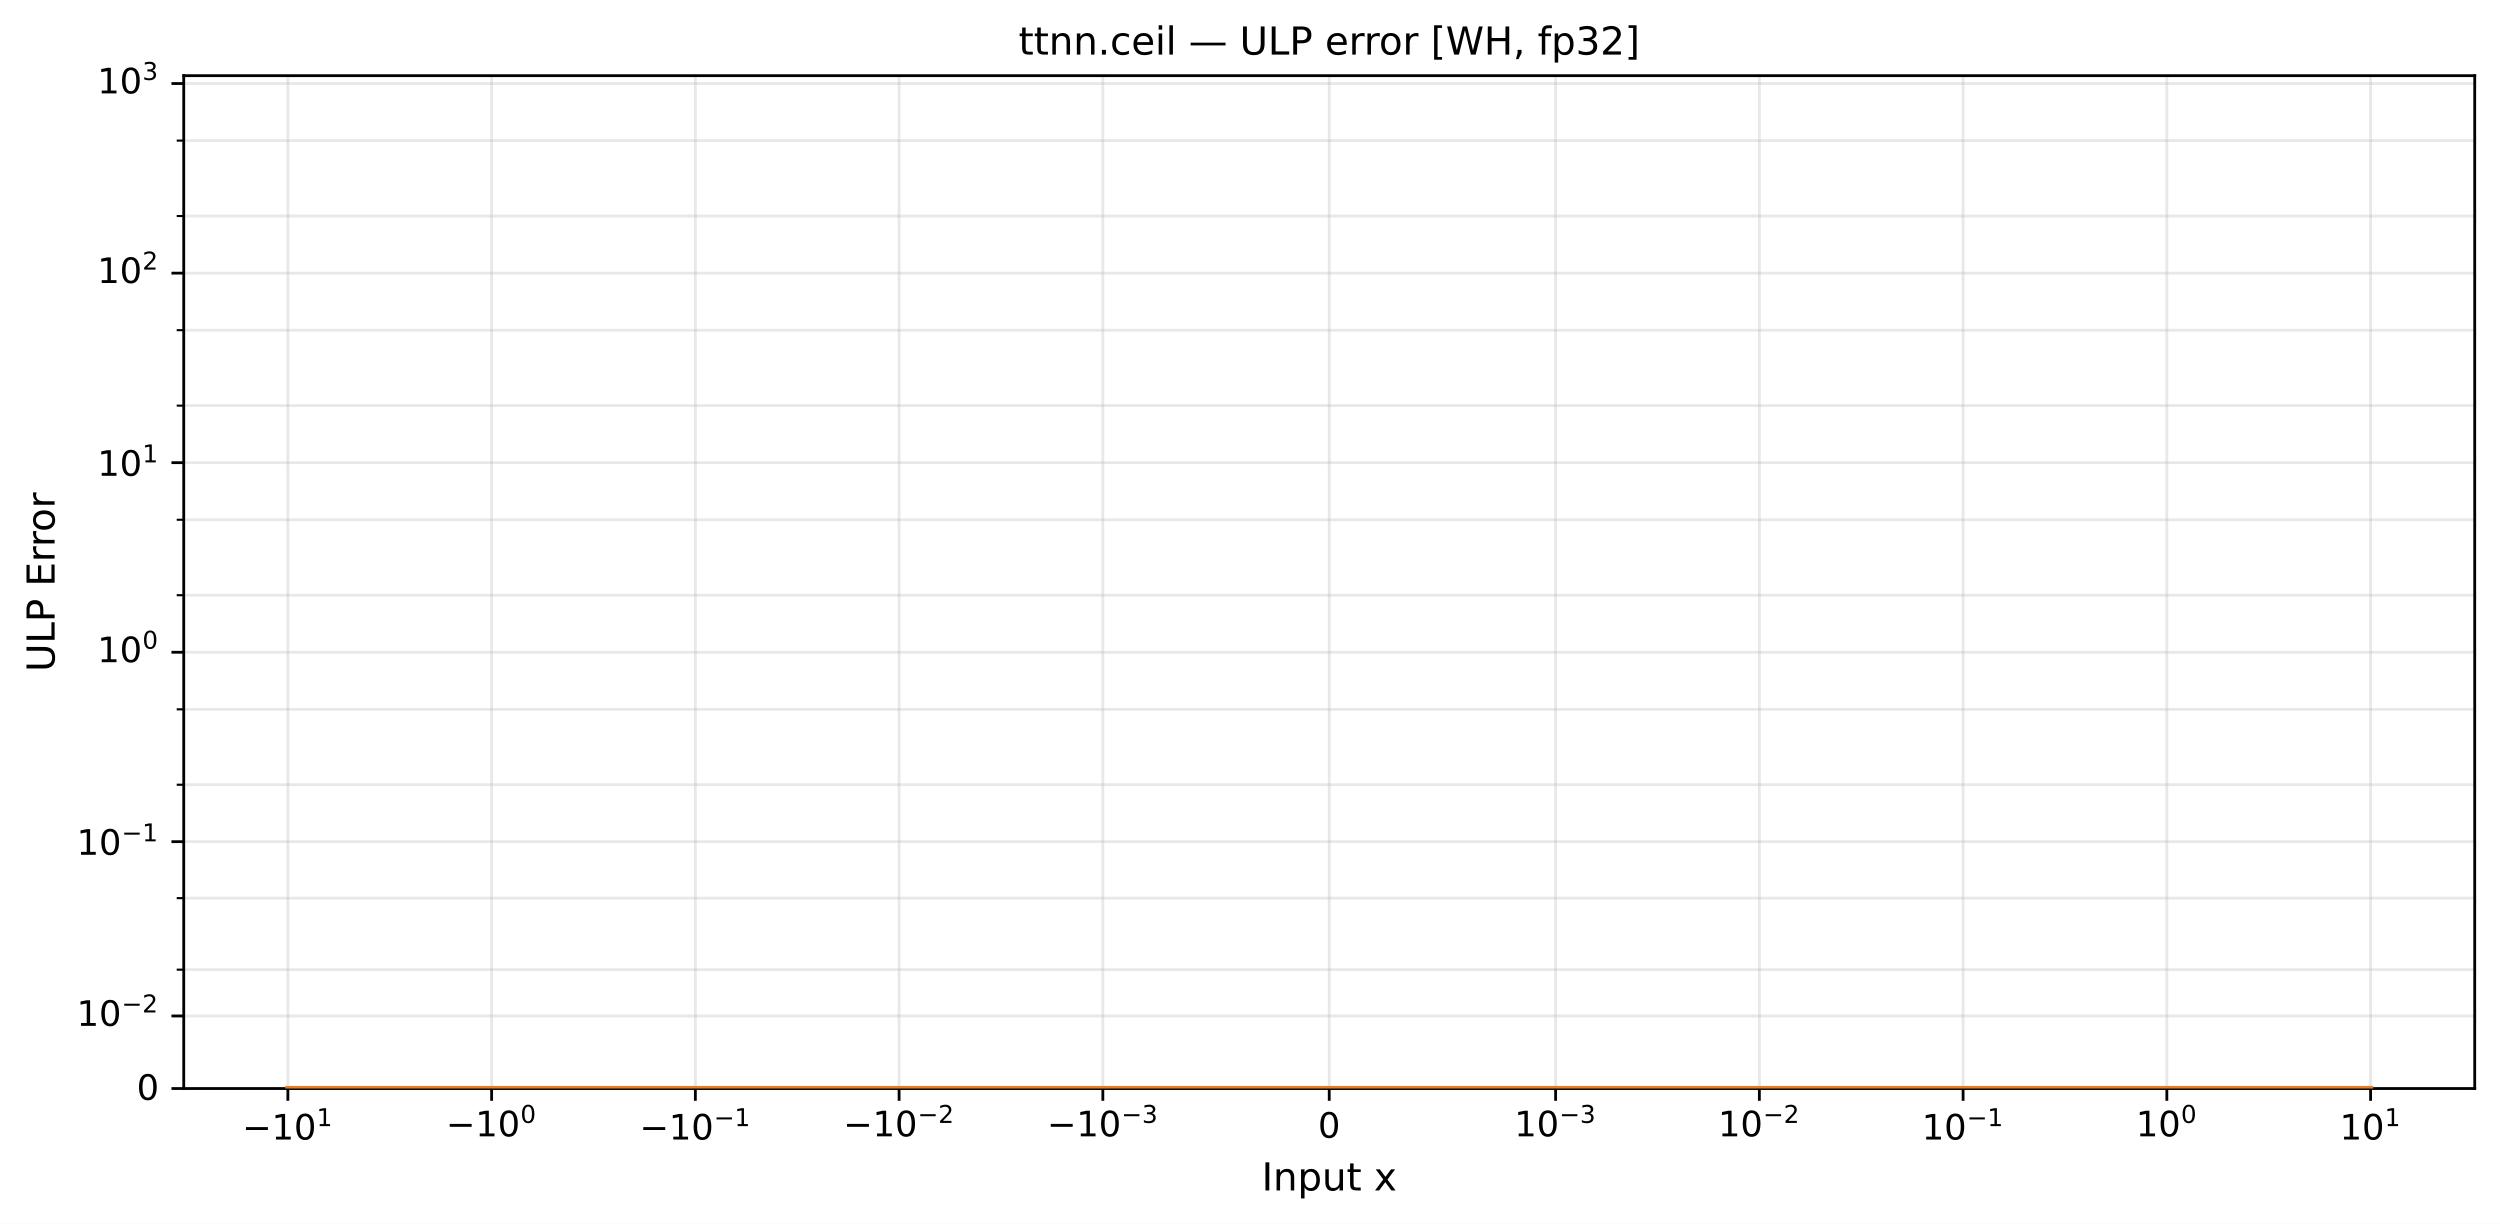
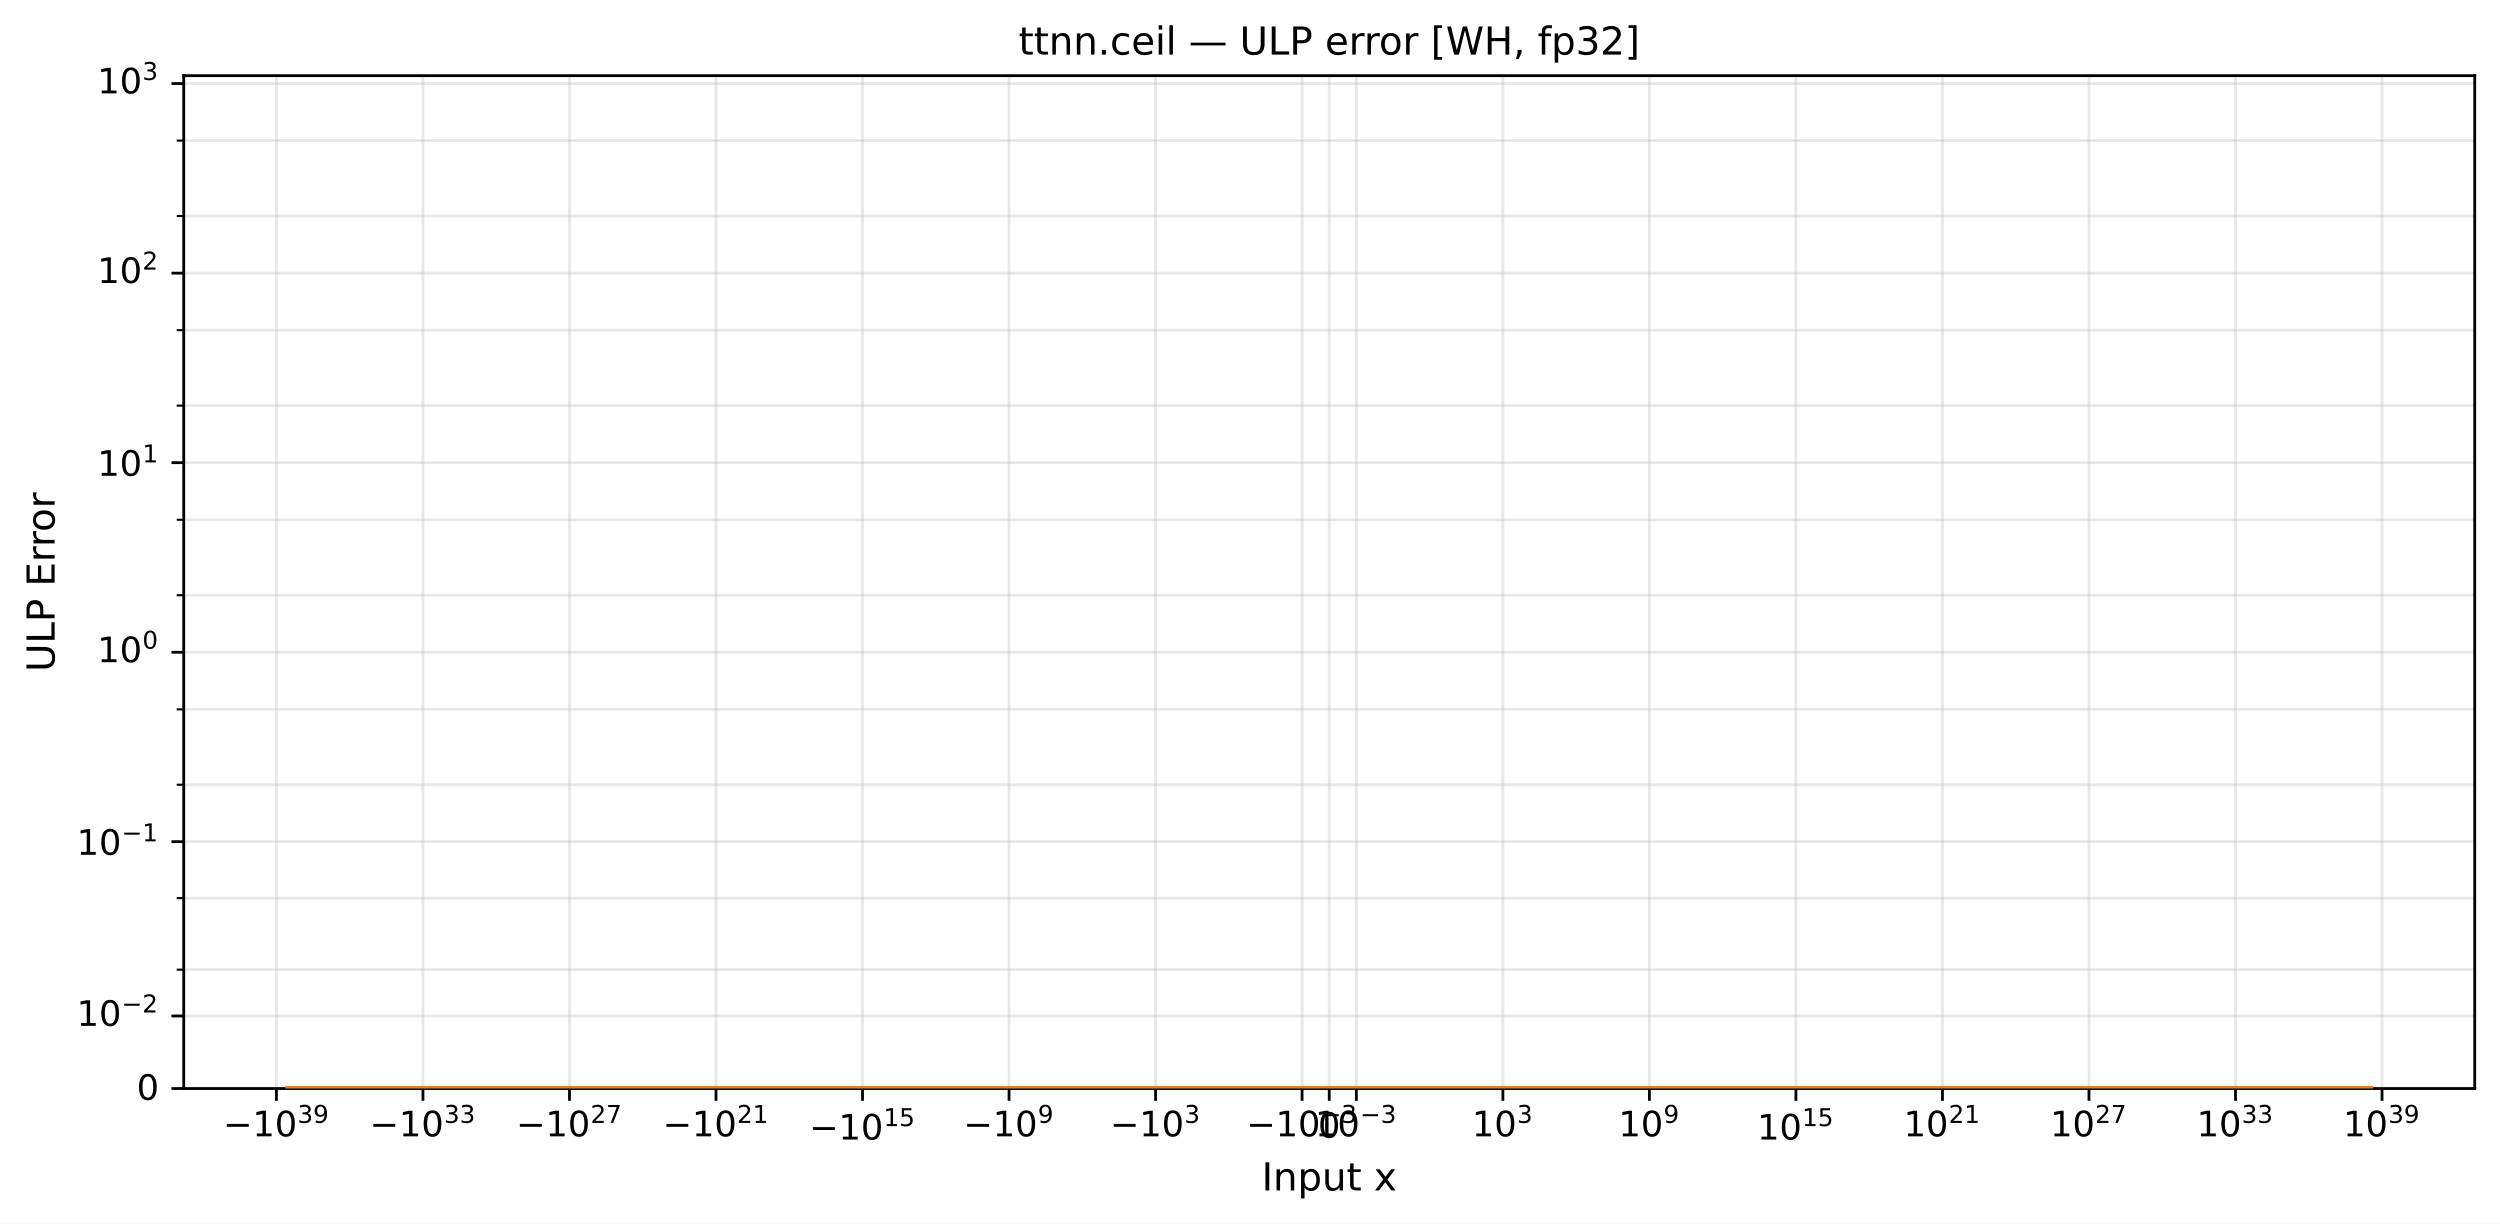
<svg xmlns="http://www.w3.org/2000/svg" xmlns:xlink="http://www.w3.org/1999/xlink" width="712.254pt" height="348.65pt" viewBox="0 0 712.254 348.65" version="1.1">
  <defs>
    <style type="text/css">*{stroke-linejoin: round; stroke-linecap: butt}</style>
  </defs>
  <g id="figure_1">
    <g id="patch_1">
      <path d="M 0 348.65  L 712.254 348.65  L 712.254 0  L 0 0  z " style="fill: #ffffff" />
    </g>
    <g id="axes_1">
      <g id="patch_2">
        <path d="M 52.346 310.126  L 705.054 310.126  L 705.054 21.558  L 52.346 21.558  z " style="fill: #ffffff" />
      </g>
      <g id="matplotlib.axis_1">
        <g id="xtick_1">
          <g id="line2d_1">
-             <path d="M 82.014 310.126  L 82.014 21.558  " clip-path="url(#p67ef56592f)" style="fill: none; stroke: #b0b0b0; stroke-opacity: 0.3; stroke-width: 0.8; stroke-linecap: square" />
+             <path d="M 78.754 310.126  L 78.754 21.558  " clip-path="url(#pb8fdd42a47)" style="fill: none; stroke: #b0b0b0; stroke-opacity: 0.3; stroke-width: 0.8; stroke-linecap: square" />
          </g>
          <g id="line2d_2">
            <defs>
-               <path id="mf234cfe1bf" d="M 0 0  L 0 3.5  " style="stroke: #000000; stroke-width: 0.8" />
+               <path id="m33d5d456c8" d="M 0 0  L 0 3.5  " style="stroke: #000000; stroke-width: 0.8" />
            </defs>
            <g>
-               <use xlink:href="#mf234cfe1bf" x="82.014" y="310.126" style="stroke: #000000; stroke-width: 0.8" />
+               <use xlink:href="#m33d5d456c8" x="78.754" y="310.126" style="stroke: #000000; stroke-width: 0.8" />
            </g>
          </g>
          <g id="text_1">
-             <g transform="translate(69.01448 324.7247)">
+             <g transform="translate(63.55432 324.7247)">
+               <text>
+                 <tspan x="0" y="-0.977" style="font-size: 10px; font-family: 'DejaVu Sans'">−</tspan>
+                 <tspan x="8.379" y="-0.977" style="font-size: 10px; font-family: 'DejaVu Sans'">1</tspan>
+                 <tspan x="14.741" y="-0.977" style="font-size: 10px; font-family: 'DejaVu Sans'">0</tspan>
+                 <tspan x="21.199" y="-4.805" style="font-size: 7px; font-family: 'DejaVu Sans'">3</tspan>
+                 <tspan x="25.653" y="-4.805" style="font-size: 7px; font-family: 'DejaVu Sans'">9</tspan>
+               </text>
+             </g>
+           </g>
+         </g>
+         <g id="xtick_2">
+           <g id="line2d_3">
+             <path d="M 120.499 310.126  L 120.499 21.558  " clip-path="url(#pb8fdd42a47)" style="fill: none; stroke: #b0b0b0; stroke-opacity: 0.3; stroke-width: 0.8; stroke-linecap: square" />
+           </g>
+           <g id="line2d_4">
+             <g>
+               <use xlink:href="#m33d5d456c8" x="120.499" y="310.126" style="stroke: #000000; stroke-width: 0.8" />
+             </g>
+           </g>
+           <g id="text_2">
+             <g transform="translate(105.2991 324.7247)">
+               <text>
+                 <tspan x="0" y="-0.977" style="font-size: 10px; font-family: 'DejaVu Sans'">−</tspan>
+                 <tspan x="8.379" y="-0.977" style="font-size: 10px; font-family: 'DejaVu Sans'">1</tspan>
+                 <tspan x="14.741" y="-0.977" style="font-size: 10px; font-family: 'DejaVu Sans'">0</tspan>
+                 <tspan x="21.199" y="-4.805" style="font-size: 7px; font-family: 'DejaVu Sans'">3</tspan>
+                 <tspan x="25.653" y="-4.805" style="font-size: 7px; font-family: 'DejaVu Sans'">3</tspan>
+               </text>
+             </g>
+           </g>
+         </g>
+         <g id="xtick_3">
+           <g id="line2d_5">
+             <path d="M 162.244 310.126  L 162.244 21.558  " clip-path="url(#pb8fdd42a47)" style="fill: none; stroke: #b0b0b0; stroke-opacity: 0.3; stroke-width: 0.8; stroke-linecap: square" />
+           </g>
+           <g id="line2d_6">
+             <g>
+               <use xlink:href="#m33d5d456c8" x="162.244" y="310.126" style="stroke: #000000; stroke-width: 0.8" />
+             </g>
+           </g>
+           <g id="text_3">
+             <g transform="translate(147.0439 324.7247)">
+               <text>
+                 <tspan x="0" y="-0.977" style="font-size: 10px; font-family: 'DejaVu Sans'">−</tspan>
+                 <tspan x="8.379" y="-0.977" style="font-size: 10px; font-family: 'DejaVu Sans'">1</tspan>
+                 <tspan x="14.741" y="-0.977" style="font-size: 10px; font-family: 'DejaVu Sans'">0</tspan>
+                 <tspan x="21.199" y="-4.805" style="font-size: 7px; font-family: 'DejaVu Sans'">2</tspan>
+                 <tspan x="25.653" y="-4.805" style="font-size: 7px; font-family: 'DejaVu Sans'">7</tspan>
+               </text>
+             </g>
+           </g>
+         </g>
+         <g id="xtick_4">
+           <g id="line2d_7">
+             <path d="M 203.989 310.126  L 203.989 21.558  " clip-path="url(#pb8fdd42a47)" style="fill: none; stroke: #b0b0b0; stroke-opacity: 0.3; stroke-width: 0.8; stroke-linecap: square" />
+           </g>
+           <g id="line2d_8">
+             <g>
+               <use xlink:href="#m33d5d456c8" x="203.989" y="310.126" style="stroke: #000000; stroke-width: 0.8" />
+             </g>
+           </g>
+           <g id="text_4">
+             <g transform="translate(188.7887 324.7247)">
+               <text>
+                 <tspan x="0" y="-0.977" style="font-size: 10px; font-family: 'DejaVu Sans'">−</tspan>
+                 <tspan x="8.379" y="-0.977" style="font-size: 10px; font-family: 'DejaVu Sans'">1</tspan>
+                 <tspan x="14.741" y="-0.977" style="font-size: 10px; font-family: 'DejaVu Sans'">0</tspan>
+                 <tspan x="21.199" y="-4.805" style="font-size: 7px; font-family: 'DejaVu Sans'">2</tspan>
+                 <tspan x="25.653" y="-4.805" style="font-size: 7px; font-family: 'DejaVu Sans'">1</tspan>
+               </text>
+             </g>
+           </g>
+         </g>
+         <g id="xtick_5">
+           <g id="line2d_9">
+             <path d="M 245.734 310.126  L 245.734 21.558  " clip-path="url(#pb8fdd42a47)" style="fill: none; stroke: #b0b0b0; stroke-opacity: 0.3; stroke-width: 0.8; stroke-linecap: square" />
+           </g>
+           <g id="line2d_10">
+             <g>
+               <use xlink:href="#m33d5d456c8" x="245.734" y="310.126" style="stroke: #000000; stroke-width: 0.8" />
+             </g>
+           </g>
+           <g id="text_5">
+             <g transform="translate(230.5335 324.7247)">
              <text>
                <tspan x="0" y="-0.064" style="font-size: 10px; font-family: 'DejaVu Sans'">−</tspan>
                <tspan x="8.379" y="-0.064" style="font-size: 10px; font-family: 'DejaVu Sans'">1</tspan>
                <tspan x="14.741" y="-0.064" style="font-size: 10px; font-family: 'DejaVu Sans'">0</tspan>
                <tspan x="21.199" y="-3.892" style="font-size: 7px; font-family: 'DejaVu Sans'">1</tspan>
-               </text>
-             </g>
-           </g>
-         </g>
-         <g id="xtick_2">
-           <g id="line2d_3">
-             <path d="M 140.062 310.126  L 140.062 21.558  " clip-path="url(#p67ef56592f)" style="fill: none; stroke: #b0b0b0; stroke-opacity: 0.3; stroke-width: 0.8; stroke-linecap: square" />
-           </g>
-           <g id="line2d_4">
-             <g>
-               <use xlink:href="#mf234cfe1bf" x="140.062" y="310.126" style="stroke: #000000; stroke-width: 0.8" />
-             </g>
-           </g>
-           <g id="text_2">
-             <g transform="translate(127.0617 324.7247)">
+                 <tspan x="25.653" y="-3.892" style="font-size: 7px; font-family: 'DejaVu Sans'">5</tspan>
+               </text>
+             </g>
+           </g>
+         </g>
+         <g id="xtick_6">
+           <g id="line2d_11">
+             <path d="M 287.478 310.126  L 287.478 21.558  " clip-path="url(#pb8fdd42a47)" style="fill: none; stroke: #b0b0b0; stroke-opacity: 0.3; stroke-width: 0.8; stroke-linecap: square" />
+           </g>
+           <g id="line2d_12">
+             <g>
+               <use xlink:href="#m33d5d456c8" x="287.478" y="310.126" style="stroke: #000000; stroke-width: 0.8" />
+             </g>
+           </g>
+           <g id="text_6">
+             <g transform="translate(274.4783 324.7247)">
              <text>
                <tspan x="0" y="-0.977" style="font-size: 10px; font-family: 'DejaVu Sans'">−</tspan>
                <tspan x="8.379" y="-0.977" style="font-size: 10px; font-family: 'DejaVu Sans'">1</tspan>
                <tspan x="14.741" y="-0.977" style="font-size: 10px; font-family: 'DejaVu Sans'">0</tspan>
-                 <tspan x="21.199" y="-4.805" style="font-size: 7px; font-family: 'DejaVu Sans'">0</tspan>
-               </text>
-             </g>
-           </g>
-         </g>
-         <g id="xtick_3">
-           <g id="line2d_5">
-             <path d="M 198.109 310.126  L 198.109 21.558  " clip-path="url(#p67ef56592f)" style="fill: none; stroke: #b0b0b0; stroke-opacity: 0.3; stroke-width: 0.8; stroke-linecap: square" />
-           </g>
-           <g id="line2d_6">
-             <g>
-               <use xlink:href="#mf234cfe1bf" x="198.109" y="310.126" style="stroke: #000000; stroke-width: 0.8" />
-             </g>
-           </g>
-           <g id="text_3">
-             <g transform="translate(182.2088 324.7247)">
-               <text>
-                 <tspan x="0" y="-0.064" style="font-size: 10px; font-family: 'DejaVu Sans'">−</tspan>
-                 <tspan x="8.379" y="-0.064" style="font-size: 10px; font-family: 'DejaVu Sans'">1</tspan>
-                 <tspan x="14.741" y="-0.064" style="font-size: 10px; font-family: 'DejaVu Sans'">0</tspan>
-                 <tspan x="21.199" y="-3.892" style="font-size: 7px; font-family: 'DejaVu Sans'">−</tspan>
-                 <tspan x="27.064" y="-3.892" style="font-size: 7px; font-family: 'DejaVu Sans'">1</tspan>
-               </text>
-             </g>
-           </g>
-         </g>
-         <g id="xtick_4">
-           <g id="line2d_7">
-             <path d="M 256.156 310.126  L 256.156 21.558  " clip-path="url(#p67ef56592f)" style="fill: none; stroke: #b0b0b0; stroke-opacity: 0.3; stroke-width: 0.8; stroke-linecap: square" />
-           </g>
-           <g id="line2d_8">
-             <g>
-               <use xlink:href="#mf234cfe1bf" x="256.156" y="310.126" style="stroke: #000000; stroke-width: 0.8" />
-             </g>
-           </g>
-           <g id="text_4">
-             <g transform="translate(240.256 324.7247)">
+                 <tspan x="21.199" y="-4.805" style="font-size: 7px; font-family: 'DejaVu Sans'">9</tspan>
+               </text>
+             </g>
+           </g>
+         </g>
+         <g id="xtick_7">
+           <g id="line2d_13">
+             <path d="M 329.223 310.126  L 329.223 21.558  " clip-path="url(#pb8fdd42a47)" style="fill: none; stroke: #b0b0b0; stroke-opacity: 0.3; stroke-width: 0.8; stroke-linecap: square" />
+           </g>
+           <g id="line2d_14">
+             <g>
+               <use xlink:href="#m33d5d456c8" x="329.223" y="310.126" style="stroke: #000000; stroke-width: 0.8" />
+             </g>
+           </g>
+           <g id="text_7">
+             <g transform="translate(316.2231 324.7247)">
              <text>
                <tspan x="0" y="-0.977" style="font-size: 10px; font-family: 'DejaVu Sans'">−</tspan>
                <tspan x="8.379" y="-0.977" style="font-size: 10px; font-family: 'DejaVu Sans'">1</tspan>
                <tspan x="14.741" y="-0.977" style="font-size: 10px; font-family: 'DejaVu Sans'">0</tspan>
-                 <tspan x="21.199" y="-4.805" style="font-size: 7px; font-family: 'DejaVu Sans'">−</tspan>
-                 <tspan x="27.064" y="-4.805" style="font-size: 7px; font-family: 'DejaVu Sans'">2</tspan>
-               </text>
-             </g>
-           </g>
-         </g>
-         <g id="xtick_5">
-           <g id="line2d_9">
-             <path d="M 314.203 310.126  L 314.203 21.558  " clip-path="url(#p67ef56592f)" style="fill: none; stroke: #b0b0b0; stroke-opacity: 0.3; stroke-width: 0.8; stroke-linecap: square" />
-           </g>
-           <g id="line2d_10">
-             <g>
-               <use xlink:href="#mf234cfe1bf" x="314.203" y="310.126" style="stroke: #000000; stroke-width: 0.8" />
-             </g>
-           </g>
-           <g id="text_5">
-             <g transform="translate(298.3032 324.7247)">
+                 <tspan x="21.199" y="-4.805" style="font-size: 7px; font-family: 'DejaVu Sans'">3</tspan>
+               </text>
+             </g>
+           </g>
+         </g>
+         <g id="xtick_8">
+           <g id="line2d_15">
+             <path d="M 370.968 310.126  L 370.968 21.558  " clip-path="url(#pb8fdd42a47)" style="fill: none; stroke: #b0b0b0; stroke-opacity: 0.3; stroke-width: 0.8; stroke-linecap: square" />
+           </g>
+           <g id="line2d_16">
+             <g>
+               <use xlink:href="#m33d5d456c8" x="370.968" y="310.126" style="stroke: #000000; stroke-width: 0.8" />
+             </g>
+           </g>
+           <g id="text_8">
+             <g transform="translate(355.0679 324.7247)">
              <text>
                <tspan x="0" y="-0.977" style="font-size: 10px; font-family: 'DejaVu Sans'">−</tspan>
                <tspan x="8.379" y="-0.977" style="font-size: 10px; font-family: 'DejaVu Sans'">1</tspan>
                <tspan x="14.741" y="-0.977" style="font-size: 10px; font-family: 'DejaVu Sans'">0</tspan>
                <tspan x="21.199" y="-4.805" style="font-size: 7px; font-family: 'DejaVu Sans'">−</tspan>
                <tspan x="27.064" y="-4.805" style="font-size: 7px; font-family: 'DejaVu Sans'">3</tspan>
              </text>
            </g>
          </g>
        </g>
-         <g id="xtick_6">
-           <g id="line2d_11">
-             <path d="M 378.7 310.126  L 378.7 21.558  " clip-path="url(#p67ef56592f)" style="fill: none; stroke: #b0b0b0; stroke-opacity: 0.3; stroke-width: 0.8; stroke-linecap: square" />
-           </g>
-           <g id="line2d_12">
-             <g>
-               <use xlink:href="#mf234cfe1bf" x="378.7" y="310.126" style="stroke: #000000; stroke-width: 0.8" />
-             </g>
-           </g>
-           <g id="text_6">
-             <g transform="translate(375.5001 324.7247)">
+         <g id="xtick_9">
+           <g id="line2d_17">
+             <path d="M 378.698 310.126  L 378.698 21.558  " clip-path="url(#pb8fdd42a47)" style="fill: none; stroke: #b0b0b0; stroke-opacity: 0.3; stroke-width: 0.8; stroke-linecap: square" />
+           </g>
+           <g id="line2d_18">
+             <g>
+               <use xlink:href="#m33d5d456c8" x="378.698" y="310.126" style="stroke: #000000; stroke-width: 0.8" />
+             </g>
+           </g>
+           <g id="text_9">
+             <g transform="translate(375.4984 324.7247)">
              <text>
                <tspan x="0" y="-0.578" style="font-size: 10px; font-family: 'DejaVu Sans'">0</tspan>
              </text>
            </g>
          </g>
        </g>
-         <g id="xtick_7">
-           <g id="line2d_13">
-             <path d="M 443.197 310.126  L 443.197 21.558  " clip-path="url(#p67ef56592f)" style="fill: none; stroke: #b0b0b0; stroke-opacity: 0.3; stroke-width: 0.8; stroke-linecap: square" />
-           </g>
-           <g id="line2d_14">
-             <g>
-               <use xlink:href="#mf234cfe1bf" x="443.197" y="310.126" style="stroke: #000000; stroke-width: 0.8" />
-             </g>
-           </g>
-           <g id="text_7">
-             <g transform="translate(431.4469 324.7247)">
+         <g id="xtick_10">
+           <g id="line2d_19">
+             <path d="M 386.429 310.126  L 386.429 21.558  " clip-path="url(#pb8fdd42a47)" style="fill: none; stroke: #b0b0b0; stroke-opacity: 0.3; stroke-width: 0.8; stroke-linecap: square" />
+           </g>
+           <g id="line2d_20">
+             <g>
+               <use xlink:href="#m33d5d456c8" x="386.429" y="310.126" style="stroke: #000000; stroke-width: 0.8" />
+             </g>
+           </g>
+           <g id="text_10">
+             <g transform="translate(374.679 324.7247)">
              <text>
                <tspan x="0" y="-0.977" style="font-size: 10px; font-family: 'DejaVu Sans'">1</tspan>
                <tspan x="6.362" y="-0.977" style="font-size: 10px; font-family: 'DejaVu Sans'">0</tspan>
                <tspan x="12.82" y="-4.805" style="font-size: 7px; font-family: 'DejaVu Sans'">−</tspan>
                <tspan x="18.686" y="-4.805" style="font-size: 7px; font-family: 'DejaVu Sans'">3</tspan>
              </text>
            </g>
          </g>
        </g>
-         <g id="xtick_8">
-           <g id="line2d_15">
-             <path d="M 501.244 310.126  L 501.244 21.558  " clip-path="url(#p67ef56592f)" style="fill: none; stroke: #b0b0b0; stroke-opacity: 0.3; stroke-width: 0.8; stroke-linecap: square" />
-           </g>
-           <g id="line2d_16">
-             <g>
-               <use xlink:href="#mf234cfe1bf" x="501.244" y="310.126" style="stroke: #000000; stroke-width: 0.8" />
-             </g>
-           </g>
-           <g id="text_8">
-             <g transform="translate(489.4941 324.7247)">
+         <g id="xtick_11">
+           <g id="line2d_21">
+             <path d="M 428.174 310.126  L 428.174 21.558  " clip-path="url(#pb8fdd42a47)" style="fill: none; stroke: #b0b0b0; stroke-opacity: 0.3; stroke-width: 0.8; stroke-linecap: square" />
+           </g>
+           <g id="line2d_22">
+             <g>
+               <use xlink:href="#m33d5d456c8" x="428.174" y="310.126" style="stroke: #000000; stroke-width: 0.8" />
+             </g>
+           </g>
+           <g id="text_11">
+             <g transform="translate(419.3738 324.7247)">
+               <text>
+                 <tspan x="0" y="-0.977" style="font-size: 10px; font-family: 'DejaVu Sans'">1</tspan>
+                 <tspan x="6.362" y="-0.977" style="font-size: 10px; font-family: 'DejaVu Sans'">0</tspan>
+                 <tspan x="12.82" y="-4.805" style="font-size: 7px; font-family: 'DejaVu Sans'">3</tspan>
+               </text>
+             </g>
+           </g>
+         </g>
+         <g id="xtick_12">
+           <g id="line2d_23">
+             <path d="M 469.919 310.126  L 469.919 21.558  " clip-path="url(#pb8fdd42a47)" style="fill: none; stroke: #b0b0b0; stroke-opacity: 0.3; stroke-width: 0.8; stroke-linecap: square" />
+           </g>
+           <g id="line2d_24">
+             <g>
+               <use xlink:href="#m33d5d456c8" x="469.919" y="310.126" style="stroke: #000000; stroke-width: 0.8" />
+             </g>
+           </g>
+           <g id="text_12">
+             <g transform="translate(461.1186 324.7247)">
+               <text>
+                 <tspan x="0" y="-0.977" style="font-size: 10px; font-family: 'DejaVu Sans'">1</tspan>
+                 <tspan x="6.362" y="-0.977" style="font-size: 10px; font-family: 'DejaVu Sans'">0</tspan>
+                 <tspan x="12.82" y="-4.805" style="font-size: 7px; font-family: 'DejaVu Sans'">9</tspan>
+               </text>
+             </g>
+           </g>
+         </g>
+         <g id="xtick_13">
+           <g id="line2d_25">
+             <path d="M 511.663 310.126  L 511.663 21.558  " clip-path="url(#pb8fdd42a47)" style="fill: none; stroke: #b0b0b0; stroke-opacity: 0.3; stroke-width: 0.8; stroke-linecap: square" />
+           </g>
+           <g id="line2d_26">
+             <g>
+               <use xlink:href="#m33d5d456c8" x="511.663" y="310.126" style="stroke: #000000; stroke-width: 0.8" />
+             </g>
+           </g>
+           <g id="text_13">
+             <g transform="translate(500.6134 324.7247)">
+               <text>
+                 <tspan x="0" y="-0.064" style="font-size: 10px; font-family: 'DejaVu Sans'">1</tspan>
+                 <tspan x="6.362" y="-0.064" style="font-size: 10px; font-family: 'DejaVu Sans'">0</tspan>
+                 <tspan x="12.82" y="-3.892" style="font-size: 7px; font-family: 'DejaVu Sans'">1</tspan>
+                 <tspan x="17.274" y="-3.892" style="font-size: 7px; font-family: 'DejaVu Sans'">5</tspan>
+               </text>
+             </g>
+           </g>
+         </g>
+         <g id="xtick_14">
+           <g id="line2d_27">
+             <path d="M 553.408 310.126  L 553.408 21.558  " clip-path="url(#pb8fdd42a47)" style="fill: none; stroke: #b0b0b0; stroke-opacity: 0.3; stroke-width: 0.8; stroke-linecap: square" />
+           </g>
+           <g id="line2d_28">
+             <g>
+               <use xlink:href="#m33d5d456c8" x="553.408" y="310.126" style="stroke: #000000; stroke-width: 0.8" />
+             </g>
+           </g>
+           <g id="text_14">
+             <g transform="translate(542.3582 324.7247)">
+               <text>
+                 <tspan x="0" y="-0.977" style="font-size: 10px; font-family: 'DejaVu Sans'">1</tspan>
+                 <tspan x="6.362" y="-0.977" style="font-size: 10px; font-family: 'DejaVu Sans'">0</tspan>
+                 <tspan x="12.82" y="-4.805" style="font-size: 7px; font-family: 'DejaVu Sans'">2</tspan>
+                 <tspan x="17.274" y="-4.805" style="font-size: 7px; font-family: 'DejaVu Sans'">1</tspan>
+               </text>
+             </g>
+           </g>
+         </g>
+         <g id="xtick_15">
+           <g id="line2d_29">
+             <path d="M 595.153 310.126  L 595.153 21.558  " clip-path="url(#pb8fdd42a47)" style="fill: none; stroke: #b0b0b0; stroke-opacity: 0.3; stroke-width: 0.8; stroke-linecap: square" />
+           </g>
+           <g id="line2d_30">
+             <g>
+               <use xlink:href="#m33d5d456c8" x="595.153" y="310.126" style="stroke: #000000; stroke-width: 0.8" />
+             </g>
+           </g>
+           <g id="text_15">
+             <g transform="translate(584.103 324.7247)">
+               <text>
+                 <tspan x="0" y="-0.977" style="font-size: 10px; font-family: 'DejaVu Sans'">1</tspan>
+                 <tspan x="6.362" y="-0.977" style="font-size: 10px; font-family: 'DejaVu Sans'">0</tspan>
+                 <tspan x="12.82" y="-4.805" style="font-size: 7px; font-family: 'DejaVu Sans'">2</tspan>
+                 <tspan x="17.274" y="-4.805" style="font-size: 7px; font-family: 'DejaVu Sans'">7</tspan>
+               </text>
+             </g>
+           </g>
+         </g>
+         <g id="xtick_16">
+           <g id="line2d_31">
+             <path d="M 636.898 310.126  L 636.898 21.558  " clip-path="url(#pb8fdd42a47)" style="fill: none; stroke: #b0b0b0; stroke-opacity: 0.3; stroke-width: 0.8; stroke-linecap: square" />
+           </g>
+           <g id="line2d_32">
+             <g>
+               <use xlink:href="#m33d5d456c8" x="636.898" y="310.126" style="stroke: #000000; stroke-width: 0.8" />
+             </g>
+           </g>
+           <g id="text_16">
+             <g transform="translate(625.8478 324.7247)">
+               <text>
+                 <tspan x="0" y="-0.977" style="font-size: 10px; font-family: 'DejaVu Sans'">1</tspan>
+                 <tspan x="6.362" y="-0.977" style="font-size: 10px; font-family: 'DejaVu Sans'">0</tspan>
+                 <tspan x="12.82" y="-4.805" style="font-size: 7px; font-family: 'DejaVu Sans'">3</tspan>
+                 <tspan x="17.274" y="-4.805" style="font-size: 7px; font-family: 'DejaVu Sans'">3</tspan>
+               </text>
+             </g>
+           </g>
+         </g>
+         <g id="xtick_17">
+           <g id="line2d_33">
+             <path d="M 678.643 310.126  L 678.643 21.558  " clip-path="url(#pb8fdd42a47)" style="fill: none; stroke: #b0b0b0; stroke-opacity: 0.3; stroke-width: 0.8; stroke-linecap: square" />
+           </g>
+           <g id="line2d_34">
+             <g>
+               <use xlink:href="#m33d5d456c8" x="678.643" y="310.126" style="stroke: #000000; stroke-width: 0.8" />
+             </g>
+           </g>
+           <g id="text_17">
+             <g transform="translate(667.5926 324.7247)">
+               <text>
+                 <tspan x="0" y="-0.977" style="font-size: 10px; font-family: 'DejaVu Sans'">1</tspan>
+                 <tspan x="6.362" y="-0.977" style="font-size: 10px; font-family: 'DejaVu Sans'">0</tspan>
+                 <tspan x="12.82" y="-4.805" style="font-size: 7px; font-family: 'DejaVu Sans'">3</tspan>
+                 <tspan x="17.274" y="-4.805" style="font-size: 7px; font-family: 'DejaVu Sans'">9</tspan>
+               </text>
+             </g>
+           </g>
+         </g>
+         <g id="text_18">
+           <text style="font-size: 11px; font-family: 'DejaVu Sans', 'Bitstream Vera Sans', 'Computer Modern Sans Serif', 'Lucida Grande', 'Verdana', 'Geneva', 'Lucid', 'Arial', 'Helvetica', 'Avant Garde', sans-serif; text-anchor: middle" x="378.7" y="339.163" transform="rotate(-0 378.6999 339.1627)">Input x</text>
+         </g>
+       </g>
+       <g id="matplotlib.axis_2">
+         <g id="ytick_1">
+           <g id="line2d_35">
+             <path d="M 52.346 310.126  L 705.054 310.126  " clip-path="url(#pb8fdd42a47)" style="fill: none; stroke: #b0b0b0; stroke-opacity: 0.3; stroke-width: 0.8; stroke-linecap: square" />
+           </g>
+           <g id="line2d_36">
+             <defs>
+               <path id="m97077a8dae" d="M 0 0  L -3.5 0  " style="stroke: #000000; stroke-width: 0.8" />
+             </defs>
+             <g>
+               <use xlink:href="#m97077a8dae" x="52.346" y="310.126" style="stroke: #000000; stroke-width: 0.8" />
+             </g>
+           </g>
+           <g id="text_19">
+             <g transform="translate(38.94594 313.9255)">
+               <text>
+                 <tspan x="0" y="-0.578" style="font-size: 10px; font-family: 'DejaVu Sans'">0</tspan>
+               </text>
+             </g>
+           </g>
+         </g>
+         <g id="ytick_2">
+           <g id="line2d_37">
+             <path d="M 52.346 289.451  L 705.054 289.451  " clip-path="url(#pb8fdd42a47)" style="fill: none; stroke: #b0b0b0; stroke-opacity: 0.3; stroke-width: 0.8; stroke-linecap: square" />
+           </g>
+           <g id="line2d_38">
+             <g>
+               <use xlink:href="#m97077a8dae" x="52.346" y="289.451" style="stroke: #000000; stroke-width: 0.8" />
+             </g>
+           </g>
+           <g id="text_20">
+             <g transform="translate(21.84594 293.2501)">
              <text>
                <tspan x="0" y="-0.977" style="font-size: 10px; font-family: 'DejaVu Sans'">1</tspan>
                <tspan x="6.362" y="-0.977" style="font-size: 10px; font-family: 'DejaVu Sans'">0</tspan>
                <tspan x="12.82" y="-4.805" style="font-size: 7px; font-family: 'DejaVu Sans'">−</tspan>
                <tspan x="18.686" y="-4.805" style="font-size: 7px; font-family: 'DejaVu Sans'">2</tspan>
              </text>
            </g>
          </g>
        </g>
-         <g id="xtick_9">
-           <g id="line2d_17">
-             <path d="M 559.291 310.126  L 559.291 21.558  " clip-path="url(#p67ef56592f)" style="fill: none; stroke: #b0b0b0; stroke-opacity: 0.3; stroke-width: 0.8; stroke-linecap: square" />
-           </g>
-           <g id="line2d_18">
-             <g>
-               <use xlink:href="#mf234cfe1bf" x="559.291" y="310.126" style="stroke: #000000; stroke-width: 0.8" />
-             </g>
-           </g>
-           <g id="text_9">
-             <g transform="translate(547.5413 324.7247)">
+         <g id="ytick_3">
+           <g id="line2d_39">
+             <path d="M 52.346 239.793  L 705.054 239.793  " clip-path="url(#pb8fdd42a47)" style="fill: none; stroke: #b0b0b0; stroke-opacity: 0.3; stroke-width: 0.8; stroke-linecap: square" />
+           </g>
+           <g id="line2d_40">
+             <g>
+               <use xlink:href="#m97077a8dae" x="52.346" y="239.793" style="stroke: #000000; stroke-width: 0.8" />
+             </g>
+           </g>
+           <g id="text_21">
+             <g transform="translate(21.84594 243.5927)">
              <text>
                <tspan x="0" y="-0.064" style="font-size: 10px; font-family: 'DejaVu Sans'">1</tspan>
                <tspan x="6.362" y="-0.064" style="font-size: 10px; font-family: 'DejaVu Sans'">0</tspan>
                <tspan x="12.82" y="-3.892" style="font-size: 7px; font-family: 'DejaVu Sans'">−</tspan>
                <tspan x="18.686" y="-3.892" style="font-size: 7px; font-family: 'DejaVu Sans'">1</tspan>
              </text>
            </g>
          </g>
        </g>
-         <g id="xtick_10">
-           <g id="line2d_19">
-             <path d="M 617.338 310.126  L 617.338 21.558  " clip-path="url(#p67ef56592f)" style="fill: none; stroke: #b0b0b0; stroke-opacity: 0.3; stroke-width: 0.8; stroke-linecap: square" />
-           </g>
-           <g id="line2d_20">
-             <g>
-               <use xlink:href="#mf234cfe1bf" x="617.338" y="310.126" style="stroke: #000000; stroke-width: 0.8" />
-             </g>
-           </g>
-           <g id="text_10">
-             <g transform="translate(608.5385 324.7247)">
+         <g id="ytick_4">
+           <g id="line2d_41">
+             <path d="M 52.346 185.837  L 705.054 185.837  " clip-path="url(#pb8fdd42a47)" style="fill: none; stroke: #b0b0b0; stroke-opacity: 0.3; stroke-width: 0.8; stroke-linecap: square" />
+           </g>
+           <g id="line2d_42">
+             <g>
+               <use xlink:href="#m97077a8dae" x="52.346" y="185.837" style="stroke: #000000; stroke-width: 0.8" />
+             </g>
+           </g>
+           <g id="text_22">
+             <g transform="translate(27.74594 189.6361)">
              <text>
                <tspan x="0" y="-0.977" style="font-size: 10px; font-family: 'DejaVu Sans'">1</tspan>
                <tspan x="6.362" y="-0.977" style="font-size: 10px; font-family: 'DejaVu Sans'">0</tspan>
                <tspan x="12.82" y="-4.805" style="font-size: 7px; font-family: 'DejaVu Sans'">0</tspan>
              </text>
            </g>
          </g>
        </g>
-         <g id="xtick_11">
-           <g id="line2d_21">
-             <path d="M 675.386 310.126  L 675.386 21.558  " clip-path="url(#p67ef56592f)" style="fill: none; stroke: #b0b0b0; stroke-opacity: 0.3; stroke-width: 0.8; stroke-linecap: square" />
-           </g>
-           <g id="line2d_22">
-             <g>
-               <use xlink:href="#mf234cfe1bf" x="675.386" y="310.126" style="stroke: #000000; stroke-width: 0.8" />
-             </g>
-           </g>
-           <g id="text_11">
-             <g transform="translate(666.5856 324.7247)">
+         <g id="ytick_5">
+           <g id="line2d_43">
+             <path d="M 52.346 131.823  L 705.054 131.823  " clip-path="url(#pb8fdd42a47)" style="fill: none; stroke: #b0b0b0; stroke-opacity: 0.3; stroke-width: 0.8; stroke-linecap: square" />
+           </g>
+           <g id="line2d_44">
+             <g>
+               <use xlink:href="#m97077a8dae" x="52.346" y="131.823" style="stroke: #000000; stroke-width: 0.8" />
+             </g>
+           </g>
+           <g id="text_23">
+             <g transform="translate(27.74594 135.6222)">
              <text>
                <tspan x="0" y="-0.064" style="font-size: 10px; font-family: 'DejaVu Sans'">1</tspan>
                <tspan x="6.362" y="-0.064" style="font-size: 10px; font-family: 'DejaVu Sans'">0</tspan>
                <tspan x="12.82" y="-3.892" style="font-size: 7px; font-family: 'DejaVu Sans'">1</tspan>
              </text>
            </g>
          </g>
        </g>
-         <g id="text_12">
-           <text style="font-size: 11px; font-family: 'DejaVu Sans', 'Bitstream Vera Sans', 'Computer Modern Sans Serif', 'Lucida Grande', 'Verdana', 'Geneva', 'Lucid', 'Arial', 'Helvetica', 'Avant Garde', sans-serif; text-anchor: middle" x="378.7" y="339.163" transform="rotate(-0 378.6999 339.1627)">Input x</text>
-         </g>
-       </g>
-       <g id="matplotlib.axis_2">
-         <g id="ytick_1">
-           <g id="line2d_23">
-             <path d="M 52.346 310.126  L 705.054 310.126  " clip-path="url(#p67ef56592f)" style="fill: none; stroke: #b0b0b0; stroke-opacity: 0.3; stroke-width: 0.8; stroke-linecap: square" />
-           </g>
-           <g id="line2d_24">
+         <g id="ytick_6">
+           <g id="line2d_45">
+             <path d="M 52.346 77.809  L 705.054 77.809  " clip-path="url(#pb8fdd42a47)" style="fill: none; stroke: #b0b0b0; stroke-opacity: 0.3; stroke-width: 0.8; stroke-linecap: square" />
+           </g>
+           <g id="line2d_46">
+             <g>
+               <use xlink:href="#m97077a8dae" x="52.346" y="77.809" style="stroke: #000000; stroke-width: 0.8" />
+             </g>
+           </g>
+           <g id="text_24">
+             <g transform="translate(27.74594 81.60775)">
+               <text>
+                 <tspan x="0" y="-0.977" style="font-size: 10px; font-family: 'DejaVu Sans'">1</tspan>
+                 <tspan x="6.362" y="-0.977" style="font-size: 10px; font-family: 'DejaVu Sans'">0</tspan>
+                 <tspan x="12.82" y="-4.805" style="font-size: 7px; font-family: 'DejaVu Sans'">2</tspan>
+               </text>
+             </g>
+           </g>
+         </g>
+         <g id="ytick_7">
+           <g id="line2d_47">
+             <path d="M 52.346 23.794  L 705.054 23.794  " clip-path="url(#pb8fdd42a47)" style="fill: none; stroke: #b0b0b0; stroke-opacity: 0.3; stroke-width: 0.8; stroke-linecap: square" />
+           </g>
+           <g id="line2d_48">
+             <g>
+               <use xlink:href="#m97077a8dae" x="52.346" y="23.794" style="stroke: #000000; stroke-width: 0.8" />
+             </g>
+           </g>
+           <g id="text_25">
+             <g transform="translate(27.74594 27.5933)">
+               <text>
+                 <tspan x="0" y="-0.977" style="font-size: 10px; font-family: 'DejaVu Sans'">1</tspan>
+                 <tspan x="6.362" y="-0.977" style="font-size: 10px; font-family: 'DejaVu Sans'">0</tspan>
+                 <tspan x="12.82" y="-4.805" style="font-size: 7px; font-family: 'DejaVu Sans'">3</tspan>
+               </text>
+             </g>
+           </g>
+         </g>
+         <g id="ytick_8">
+           <g id="line2d_49">
+             <path d="M 52.346 276.261  L 705.054 276.261  " clip-path="url(#pb8fdd42a47)" style="fill: none; stroke: #b0b0b0; stroke-opacity: 0.3; stroke-width: 0.8; stroke-linecap: square" />
+           </g>
+           <g id="line2d_50">
            <defs>
-               <path id="m2da85d343b" d="M 0 0  L -3.5 0  " style="stroke: #000000; stroke-width: 0.8" />
+               <path id="m5d81294064" d="M 0 0  L -2 0  " style="stroke: #000000; stroke-width: 0.6" />
            </defs>
            <g>
-               <use xlink:href="#m2da85d343b" x="52.346" y="310.126" style="stroke: #000000; stroke-width: 0.8" />
-             </g>
-           </g>
-           <g id="text_13">
-             <g transform="translate(38.94594 313.9255)">
-               <text>
-                 <tspan x="0" y="-0.578" style="font-size: 10px; font-family: 'DejaVu Sans'">0</tspan>
-               </text>
-             </g>
-           </g>
-         </g>
-         <g id="ytick_2">
-           <g id="line2d_25">
-             <path d="M 52.346 289.451  L 705.054 289.451  " clip-path="url(#p67ef56592f)" style="fill: none; stroke: #b0b0b0; stroke-opacity: 0.3; stroke-width: 0.8; stroke-linecap: square" />
-           </g>
-           <g id="line2d_26">
-             <g>
-               <use xlink:href="#m2da85d343b" x="52.346" y="289.451" style="stroke: #000000; stroke-width: 0.8" />
-             </g>
-           </g>
-           <g id="text_14">
-             <g transform="translate(21.84594 293.2501)">
-               <text>
-                 <tspan x="0" y="-0.977" style="font-size: 10px; font-family: 'DejaVu Sans'">1</tspan>
-                 <tspan x="6.362" y="-0.977" style="font-size: 10px; font-family: 'DejaVu Sans'">0</tspan>
-                 <tspan x="12.82" y="-4.805" style="font-size: 7px; font-family: 'DejaVu Sans'">−</tspan>
-                 <tspan x="18.686" y="-4.805" style="font-size: 7px; font-family: 'DejaVu Sans'">2</tspan>
-               </text>
-             </g>
-           </g>
-         </g>
-         <g id="ytick_3">
-           <g id="line2d_27">
-             <path d="M 52.346 239.793  L 705.054 239.793  " clip-path="url(#p67ef56592f)" style="fill: none; stroke: #b0b0b0; stroke-opacity: 0.3; stroke-width: 0.8; stroke-linecap: square" />
-           </g>
-           <g id="line2d_28">
-             <g>
-               <use xlink:href="#m2da85d343b" x="52.346" y="239.793" style="stroke: #000000; stroke-width: 0.8" />
-             </g>
-           </g>
-           <g id="text_15">
-             <g transform="translate(21.84594 243.5927)">
-               <text>
-                 <tspan x="0" y="-0.064" style="font-size: 10px; font-family: 'DejaVu Sans'">1</tspan>
-                 <tspan x="6.362" y="-0.064" style="font-size: 10px; font-family: 'DejaVu Sans'">0</tspan>
-                 <tspan x="12.82" y="-3.892" style="font-size: 7px; font-family: 'DejaVu Sans'">−</tspan>
-                 <tspan x="18.686" y="-3.892" style="font-size: 7px; font-family: 'DejaVu Sans'">1</tspan>
-               </text>
-             </g>
-           </g>
-         </g>
-         <g id="ytick_4">
-           <g id="line2d_29">
-             <path d="M 52.346 185.837  L 705.054 185.837  " clip-path="url(#p67ef56592f)" style="fill: none; stroke: #b0b0b0; stroke-opacity: 0.3; stroke-width: 0.8; stroke-linecap: square" />
-           </g>
-           <g id="line2d_30">
-             <g>
-               <use xlink:href="#m2da85d343b" x="52.346" y="185.837" style="stroke: #000000; stroke-width: 0.8" />
-             </g>
-           </g>
-           <g id="text_16">
-             <g transform="translate(27.74594 189.6361)">
-               <text>
-                 <tspan x="0" y="-0.977" style="font-size: 10px; font-family: 'DejaVu Sans'">1</tspan>
-                 <tspan x="6.362" y="-0.977" style="font-size: 10px; font-family: 'DejaVu Sans'">0</tspan>
-                 <tspan x="12.82" y="-4.805" style="font-size: 7px; font-family: 'DejaVu Sans'">0</tspan>
-               </text>
-             </g>
-           </g>
-         </g>
-         <g id="ytick_5">
-           <g id="line2d_31">
-             <path d="M 52.346 131.823  L 705.054 131.823  " clip-path="url(#p67ef56592f)" style="fill: none; stroke: #b0b0b0; stroke-opacity: 0.3; stroke-width: 0.8; stroke-linecap: square" />
-           </g>
-           <g id="line2d_32">
-             <g>
-               <use xlink:href="#m2da85d343b" x="52.346" y="131.823" style="stroke: #000000; stroke-width: 0.8" />
-             </g>
-           </g>
-           <g id="text_17">
-             <g transform="translate(27.74594 135.6222)">
-               <text>
-                 <tspan x="0" y="-0.064" style="font-size: 10px; font-family: 'DejaVu Sans'">1</tspan>
-                 <tspan x="6.362" y="-0.064" style="font-size: 10px; font-family: 'DejaVu Sans'">0</tspan>
-                 <tspan x="12.82" y="-3.892" style="font-size: 7px; font-family: 'DejaVu Sans'">1</tspan>
-               </text>
-             </g>
-           </g>
-         </g>
-         <g id="ytick_6">
-           <g id="line2d_33">
-             <path d="M 52.346 77.809  L 705.054 77.809  " clip-path="url(#p67ef56592f)" style="fill: none; stroke: #b0b0b0; stroke-opacity: 0.3; stroke-width: 0.8; stroke-linecap: square" />
-           </g>
-           <g id="line2d_34">
-             <g>
-               <use xlink:href="#m2da85d343b" x="52.346" y="77.809" style="stroke: #000000; stroke-width: 0.8" />
-             </g>
-           </g>
-           <g id="text_18">
-             <g transform="translate(27.74594 81.60775)">
-               <text>
-                 <tspan x="0" y="-0.977" style="font-size: 10px; font-family: 'DejaVu Sans'">1</tspan>
-                 <tspan x="6.362" y="-0.977" style="font-size: 10px; font-family: 'DejaVu Sans'">0</tspan>
-                 <tspan x="12.82" y="-4.805" style="font-size: 7px; font-family: 'DejaVu Sans'">2</tspan>
-               </text>
-             </g>
-           </g>
-         </g>
-         <g id="ytick_7">
-           <g id="line2d_35">
-             <path d="M 52.346 23.794  L 705.054 23.794  " clip-path="url(#p67ef56592f)" style="fill: none; stroke: #b0b0b0; stroke-opacity: 0.3; stroke-width: 0.8; stroke-linecap: square" />
-           </g>
-           <g id="line2d_36">
-             <g>
-               <use xlink:href="#m2da85d343b" x="52.346" y="23.794" style="stroke: #000000; stroke-width: 0.8" />
-             </g>
-           </g>
-           <g id="text_19">
-             <g transform="translate(27.74594 27.5933)">
-               <text>
-                 <tspan x="0" y="-0.977" style="font-size: 10px; font-family: 'DejaVu Sans'">1</tspan>
-                 <tspan x="6.362" y="-0.977" style="font-size: 10px; font-family: 'DejaVu Sans'">0</tspan>
-                 <tspan x="12.82" y="-4.805" style="font-size: 7px; font-family: 'DejaVu Sans'">3</tspan>
-               </text>
-             </g>
-           </g>
-         </g>
-         <g id="ytick_8">
-           <g id="line2d_37">
-             <path d="M 52.346 276.261  L 705.054 276.261  " clip-path="url(#p67ef56592f)" style="fill: none; stroke: #b0b0b0; stroke-opacity: 0.3; stroke-width: 0.8; stroke-linecap: square" />
-           </g>
-           <g id="line2d_38">
-             <defs>
-               <path id="m4e42a55808" d="M 0 0  L -2 0  " style="stroke: #000000; stroke-width: 0.6" />
-             </defs>
-             <g>
-               <use xlink:href="#m4e42a55808" x="52.346" y="276.261" style="stroke: #000000; stroke-width: 0.6" />
+               <use xlink:href="#m5d81294064" x="52.346" y="276.261" style="stroke: #000000; stroke-width: 0.6" />
            </g>
          </g>
        </g>
        <g id="ytick_9">
-           <g id="line2d_39">
-             <path d="M 52.346 255.881  L 705.054 255.881  " clip-path="url(#p67ef56592f)" style="fill: none; stroke: #b0b0b0; stroke-opacity: 0.3; stroke-width: 0.8; stroke-linecap: square" />
-           </g>
-           <g id="line2d_40">
-             <g>
-               <use xlink:href="#m4e42a55808" x="52.346" y="255.881" style="stroke: #000000; stroke-width: 0.6" />
+           <g id="line2d_51">
+             <path d="M 52.346 255.881  L 705.054 255.881  " clip-path="url(#pb8fdd42a47)" style="fill: none; stroke: #b0b0b0; stroke-opacity: 0.3; stroke-width: 0.8; stroke-linecap: square" />
+           </g>
+           <g id="line2d_52">
+             <g>
+               <use xlink:href="#m5d81294064" x="52.346" y="255.881" style="stroke: #000000; stroke-width: 0.6" />
            </g>
          </g>
        </g>
        <g id="ytick_10">
-           <g id="line2d_41">
-             <path d="M 52.346 223.577  L 705.054 223.577  " clip-path="url(#p67ef56592f)" style="fill: none; stroke: #b0b0b0; stroke-opacity: 0.3; stroke-width: 0.8; stroke-linecap: square" />
-           </g>
-           <g id="line2d_42">
-             <g>
-               <use xlink:href="#m4e42a55808" x="52.346" y="223.577" style="stroke: #000000; stroke-width: 0.6" />
+           <g id="line2d_53">
+             <path d="M 52.346 223.577  L 705.054 223.577  " clip-path="url(#pb8fdd42a47)" style="fill: none; stroke: #b0b0b0; stroke-opacity: 0.3; stroke-width: 0.8; stroke-linecap: square" />
+           </g>
+           <g id="line2d_54">
+             <g>
+               <use xlink:href="#m5d81294064" x="52.346" y="223.577" style="stroke: #000000; stroke-width: 0.6" />
            </g>
          </g>
        </g>
        <g id="ytick_11">
-           <g id="line2d_43">
-             <path d="M 52.346 202.095  L 705.054 202.095  " clip-path="url(#p67ef56592f)" style="fill: none; stroke: #b0b0b0; stroke-opacity: 0.3; stroke-width: 0.8; stroke-linecap: square" />
-           </g>
-           <g id="line2d_44">
-             <g>
-               <use xlink:href="#m4e42a55808" x="52.346" y="202.095" style="stroke: #000000; stroke-width: 0.6" />
+           <g id="line2d_55">
+             <path d="M 52.346 202.095  L 705.054 202.095  " clip-path="url(#pb8fdd42a47)" style="fill: none; stroke: #b0b0b0; stroke-opacity: 0.3; stroke-width: 0.8; stroke-linecap: square" />
+           </g>
+           <g id="line2d_56">
+             <g>
+               <use xlink:href="#m5d81294064" x="52.346" y="202.095" style="stroke: #000000; stroke-width: 0.6" />
            </g>
          </g>
        </g>
        <g id="ytick_12">
-           <g id="line2d_45">
-             <path d="M 52.346 169.577  L 705.054 169.577  " clip-path="url(#p67ef56592f)" style="fill: none; stroke: #b0b0b0; stroke-opacity: 0.3; stroke-width: 0.8; stroke-linecap: square" />
-           </g>
-           <g id="line2d_46">
-             <g>
-               <use xlink:href="#m4e42a55808" x="52.346" y="169.577" style="stroke: #000000; stroke-width: 0.6" />
+           <g id="line2d_57">
+             <path d="M 52.346 169.577  L 705.054 169.577  " clip-path="url(#pb8fdd42a47)" style="fill: none; stroke: #b0b0b0; stroke-opacity: 0.3; stroke-width: 0.8; stroke-linecap: square" />
+           </g>
+           <g id="line2d_58">
+             <g>
+               <use xlink:href="#m5d81294064" x="52.346" y="169.577" style="stroke: #000000; stroke-width: 0.6" />
            </g>
          </g>
        </g>
        <g id="ytick_13">
-           <g id="line2d_47">
-             <path d="M 52.346 148.083  L 705.054 148.083  " clip-path="url(#p67ef56592f)" style="fill: none; stroke: #b0b0b0; stroke-opacity: 0.3; stroke-width: 0.8; stroke-linecap: square" />
-           </g>
-           <g id="line2d_48">
-             <g>
-               <use xlink:href="#m4e42a55808" x="52.346" y="148.083" style="stroke: #000000; stroke-width: 0.6" />
+           <g id="line2d_59">
+             <path d="M 52.346 148.083  L 705.054 148.083  " clip-path="url(#pb8fdd42a47)" style="fill: none; stroke: #b0b0b0; stroke-opacity: 0.3; stroke-width: 0.8; stroke-linecap: square" />
+           </g>
+           <g id="line2d_60">
+             <g>
+               <use xlink:href="#m5d81294064" x="52.346" y="148.083" style="stroke: #000000; stroke-width: 0.6" />
            </g>
          </g>
        </g>
        <g id="ytick_14">
-           <g id="line2d_49">
-             <path d="M 52.346 115.563  L 705.054 115.563  " clip-path="url(#p67ef56592f)" style="fill: none; stroke: #b0b0b0; stroke-opacity: 0.3; stroke-width: 0.8; stroke-linecap: square" />
-           </g>
-           <g id="line2d_50">
-             <g>
-               <use xlink:href="#m4e42a55808" x="52.346" y="115.563" style="stroke: #000000; stroke-width: 0.6" />
+           <g id="line2d_61">
+             <path d="M 52.346 115.563  L 705.054 115.563  " clip-path="url(#pb8fdd42a47)" style="fill: none; stroke: #b0b0b0; stroke-opacity: 0.3; stroke-width: 0.8; stroke-linecap: square" />
+           </g>
+           <g id="line2d_62">
+             <g>
+               <use xlink:href="#m5d81294064" x="52.346" y="115.563" style="stroke: #000000; stroke-width: 0.6" />
            </g>
          </g>
        </g>
        <g id="ytick_15">
-           <g id="line2d_51">
-             <path d="M 52.346 94.068  L 705.054 94.068  " clip-path="url(#p67ef56592f)" style="fill: none; stroke: #b0b0b0; stroke-opacity: 0.3; stroke-width: 0.8; stroke-linecap: square" />
-           </g>
-           <g id="line2d_52">
-             <g>
-               <use xlink:href="#m4e42a55808" x="52.346" y="94.068" style="stroke: #000000; stroke-width: 0.6" />
+           <g id="line2d_63">
+             <path d="M 52.346 94.068  L 705.054 94.068  " clip-path="url(#pb8fdd42a47)" style="fill: none; stroke: #b0b0b0; stroke-opacity: 0.3; stroke-width: 0.8; stroke-linecap: square" />
+           </g>
+           <g id="line2d_64">
+             <g>
+               <use xlink:href="#m5d81294064" x="52.346" y="94.068" style="stroke: #000000; stroke-width: 0.6" />
            </g>
          </g>
        </g>
        <g id="ytick_16">
-           <g id="line2d_53">
-             <path d="M 52.346 61.549  L 705.054 61.549  " clip-path="url(#p67ef56592f)" style="fill: none; stroke: #b0b0b0; stroke-opacity: 0.3; stroke-width: 0.8; stroke-linecap: square" />
-           </g>
-           <g id="line2d_54">
-             <g>
-               <use xlink:href="#m4e42a55808" x="52.346" y="61.549" style="stroke: #000000; stroke-width: 0.6" />
+           <g id="line2d_65">
+             <path d="M 52.346 61.549  L 705.054 61.549  " clip-path="url(#pb8fdd42a47)" style="fill: none; stroke: #b0b0b0; stroke-opacity: 0.3; stroke-width: 0.8; stroke-linecap: square" />
+           </g>
+           <g id="line2d_66">
+             <g>
+               <use xlink:href="#m5d81294064" x="52.346" y="61.549" style="stroke: #000000; stroke-width: 0.6" />
            </g>
          </g>
        </g>
        <g id="ytick_17">
-           <g id="line2d_55">
-             <path d="M 52.346 40.054  L 705.054 40.054  " clip-path="url(#p67ef56592f)" style="fill: none; stroke: #b0b0b0; stroke-opacity: 0.3; stroke-width: 0.8; stroke-linecap: square" />
-           </g>
-           <g id="line2d_56">
-             <g>
-               <use xlink:href="#m4e42a55808" x="52.346" y="40.054" style="stroke: #000000; stroke-width: 0.6" />
-             </g>
-           </g>
-         </g>
-         <g id="text_20">
+           <g id="line2d_67">
+             <path d="M 52.346 40.054  L 705.054 40.054  " clip-path="url(#pb8fdd42a47)" style="fill: none; stroke: #b0b0b0; stroke-opacity: 0.3; stroke-width: 0.8; stroke-linecap: square" />
+           </g>
+           <g id="line2d_68">
+             <g>
+               <use xlink:href="#m5d81294064" x="52.346" y="40.054" style="stroke: #000000; stroke-width: 0.6" />
+             </g>
+           </g>
+         </g>
+         <g id="text_26">
          <text style="font-size: 11px; font-family: 'DejaVu Sans', 'Bitstream Vera Sans', 'Computer Modern Sans Serif', 'Lucida Grande', 'Verdana', 'Geneva', 'Lucid', 'Arial', 'Helvetica', 'Avant Garde', sans-serif; text-anchor: middle" x="15.558" y="165.842" transform="rotate(-90 15.55828 165.8423)">ULP Error</text>
        </g>
      </g>
      <g id="patch_3">
        <path d="M 52.346 310.126  L 52.346 21.558  " style="fill: none; stroke: #000000; stroke-width: 0.8; stroke-linejoin: miter; stroke-linecap: square" />
      </g>
      <g id="patch_4">
        <path d="M 705.054 310.126  L 705.054 21.558  " style="fill: none; stroke: #000000; stroke-width: 0.8; stroke-linejoin: miter; stroke-linecap: square" />
      </g>
      <g id="patch_5">
        <path d="M 52.346 310.126  L 705.054 310.126  " style="fill: none; stroke: #000000; stroke-width: 0.8; stroke-linejoin: miter; stroke-linecap: square" />
      </g>
      <g id="patch_6">
        <path d="M 52.346 21.558  L 705.054 21.558  " style="fill: none; stroke: #000000; stroke-width: 0.8; stroke-linejoin: miter; stroke-linecap: square" />
      </g>
-       <g id="line2d_57">
-         <path d="M 82.014 310.126  L 675.385 310.126  L 675.385 310.126  " clip-path="url(#p67ef56592f)" style="fill: none; stroke: #e67e22; stroke-width: 1.5; stroke-linecap: square" />
-       </g>
-       <g id="text_21">
+       <g id="line2d_69">
+         <path d="M 82.014 310.126  L 675.385 310.126  L 675.385 310.126  " clip-path="url(#pb8fdd42a47)" style="fill: none; stroke: #e67e22; stroke-width: 1.5; stroke-linecap: square" />
+       </g>
+       <g id="text_27">
        <text style="font-size: 11px; font-family: 'DejaVu Sans', 'Bitstream Vera Sans', 'Computer Modern Sans Serif', 'Lucida Grande', 'Verdana', 'Geneva', 'Lucid', 'Arial', 'Helvetica', 'Avant Garde', sans-serif; text-anchor: middle" x="378.7" y="15.558" transform="rotate(-0 378.6999 15.55828)">ttnn.ceil — ULP error  [WH, fp32]</text>
      </g>
    </g>
  </g>
  <defs>
-     <clipPath id="p67ef56592f">
+     <clipPath id="pb8fdd42a47">
      <rect x="52.346" y="21.558" width="652.708" height="288.568" />
    </clipPath>
  </defs>
</svg>
